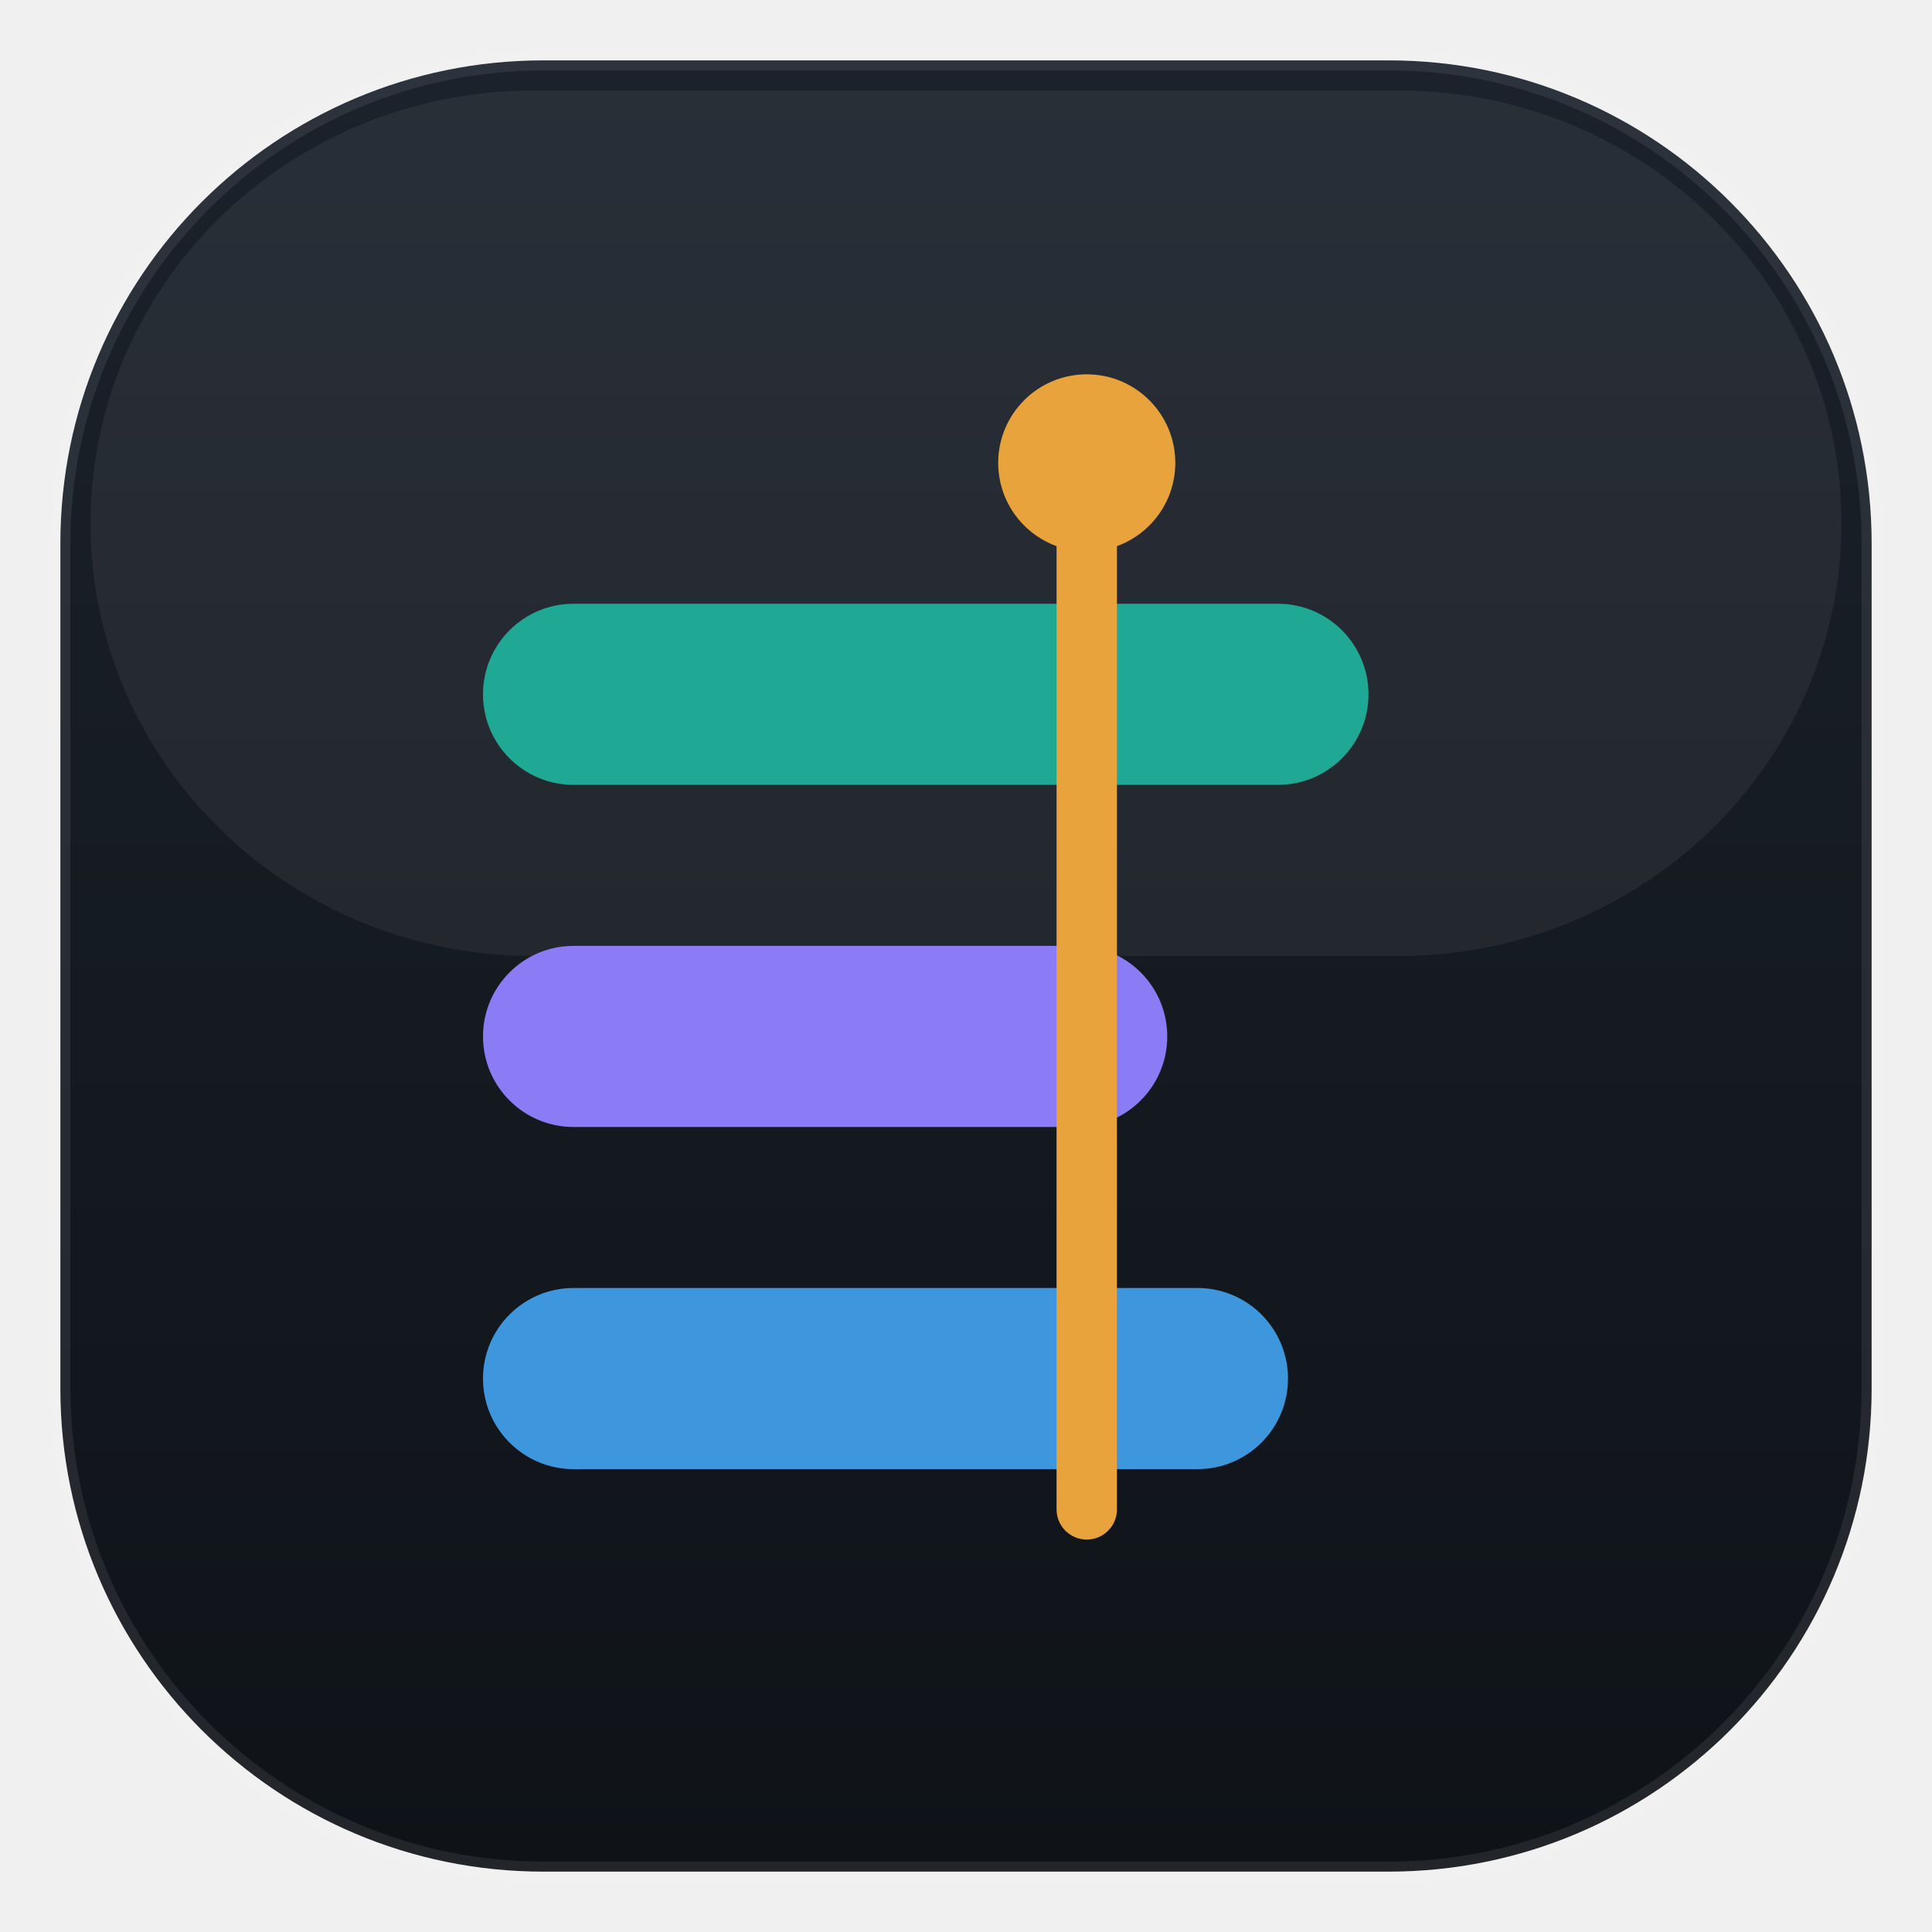
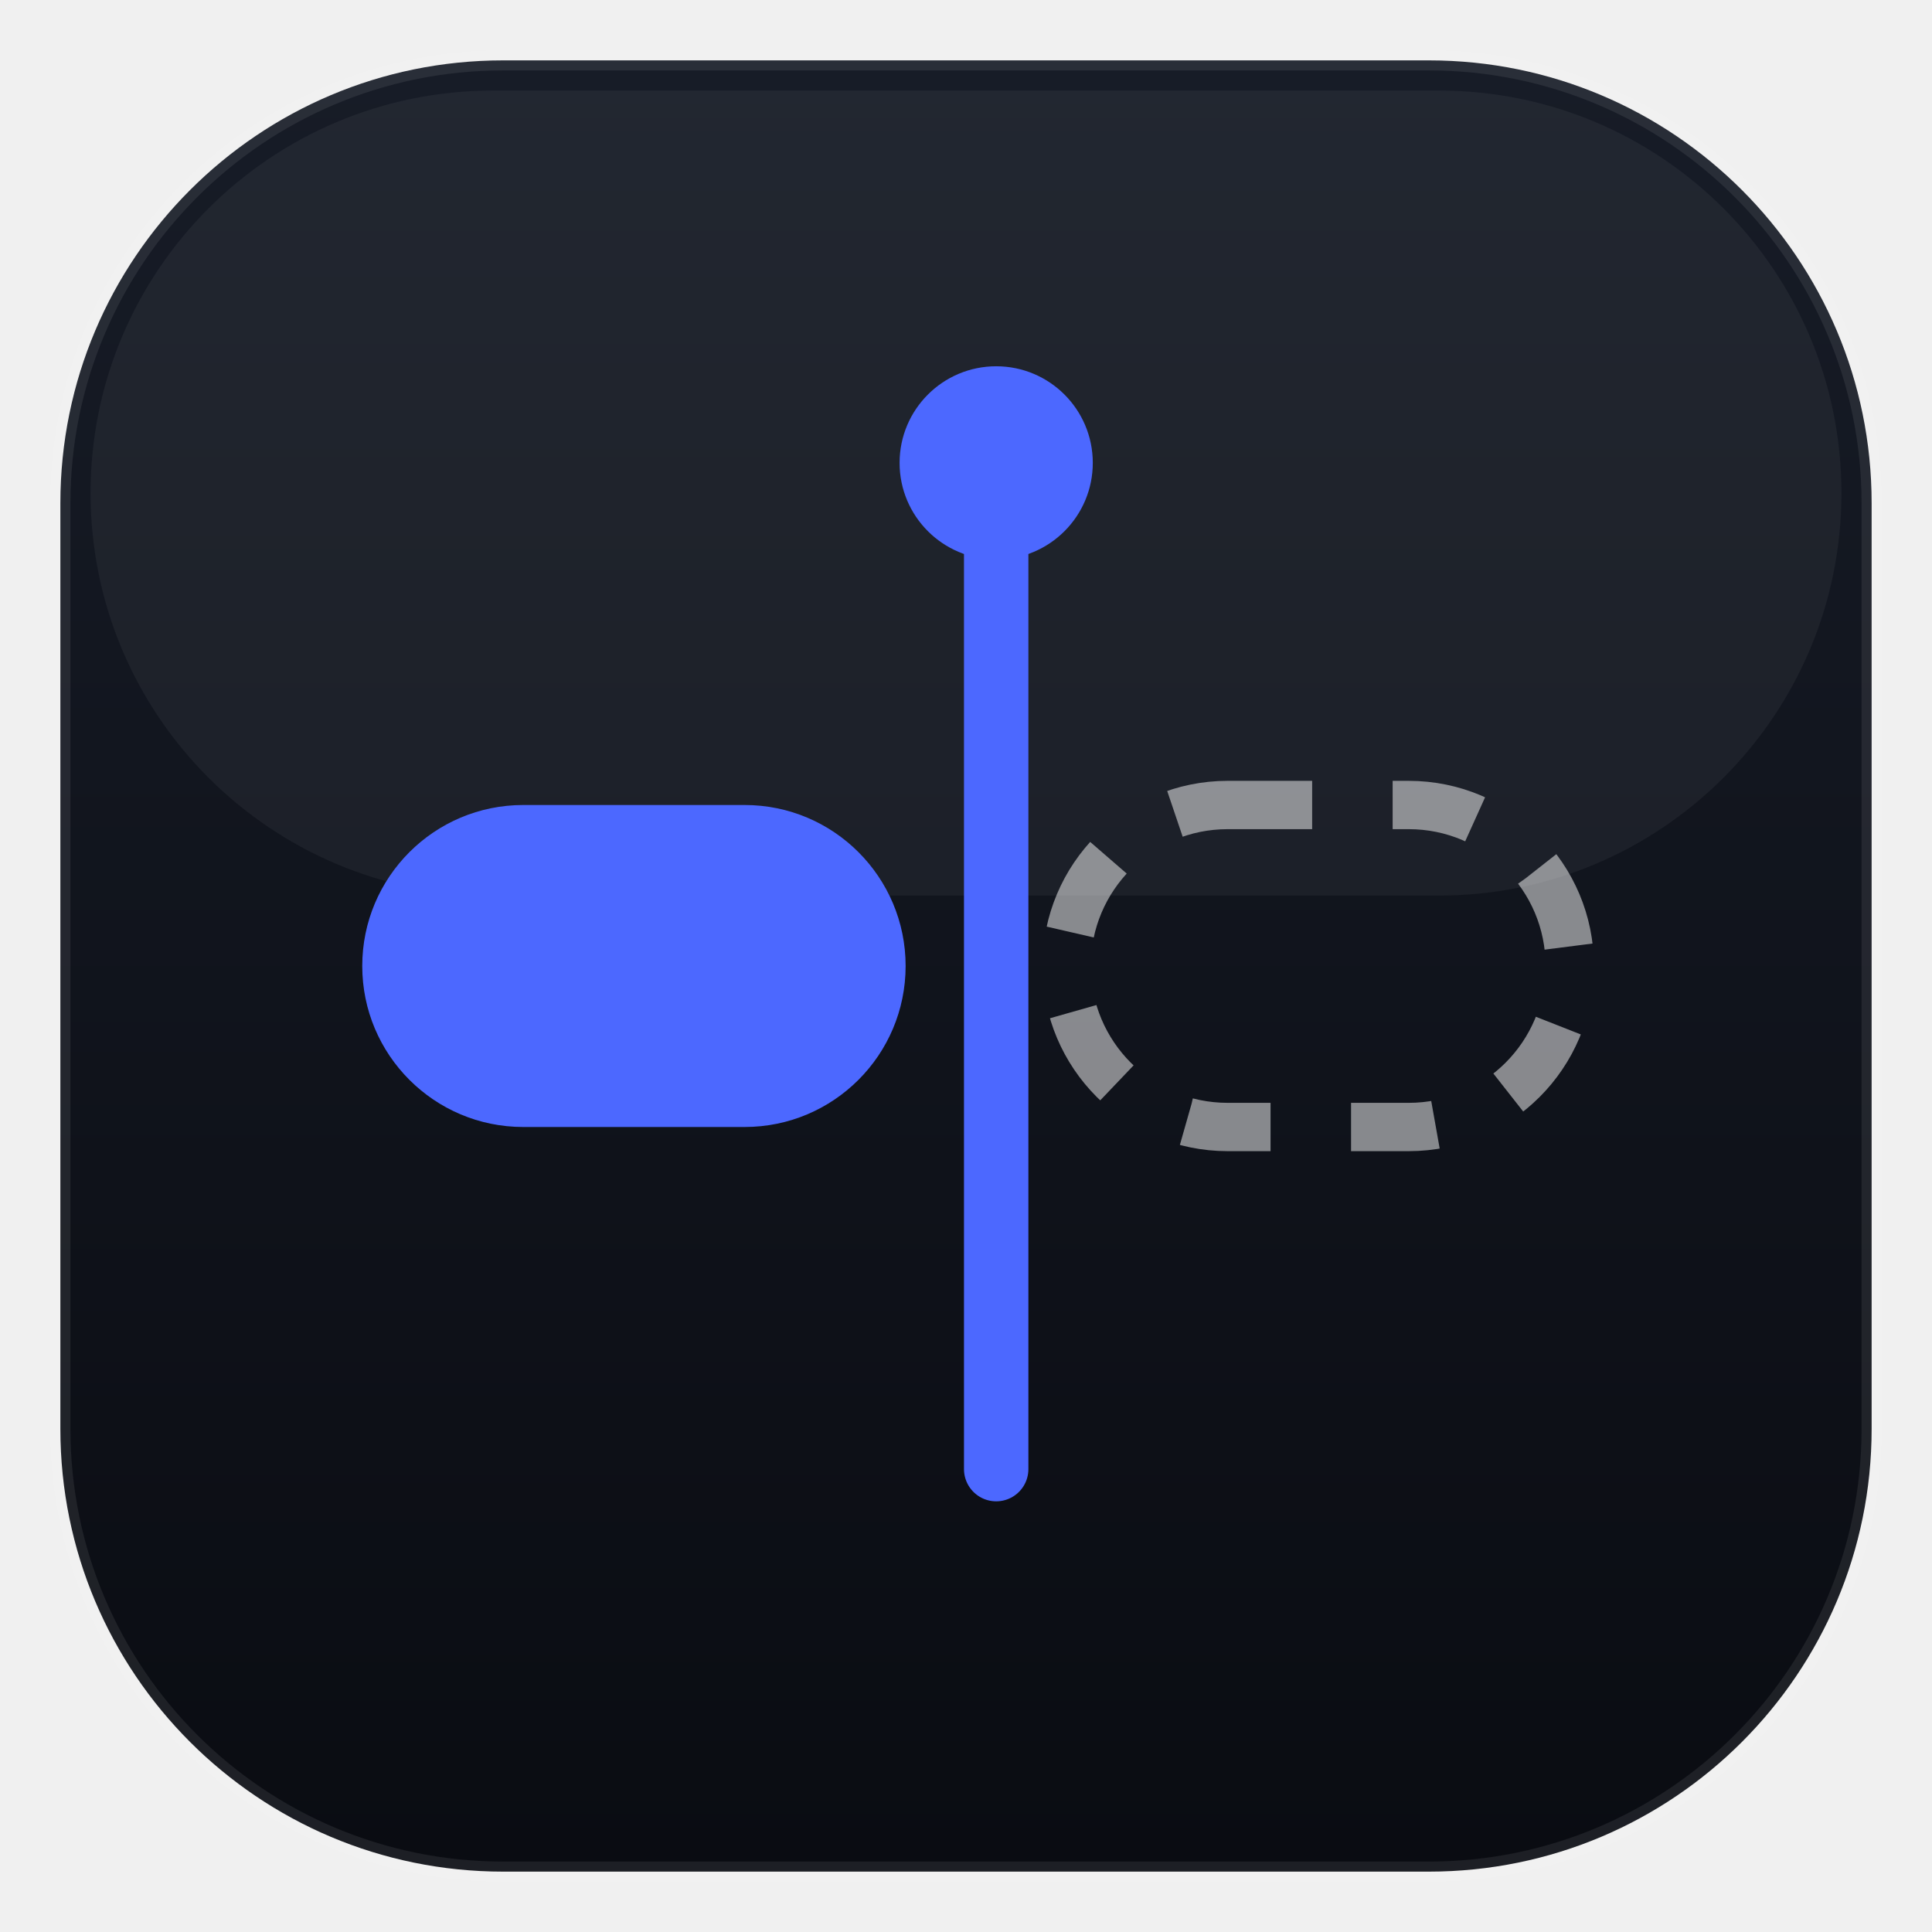
<svg xmlns="http://www.w3.org/2000/svg" viewBox="0 0 96 96" width="96" height="96" role="img" aria-label="myDevTime">
  <defs>
    <linearGradient id="tile" x1="0" y1="0" x2="0" y2="1">
-       <stop offset="0" stop-color="#1b222b" />
-       <stop offset="1" stop-color="#0f1318" />
+       <stop offset="0" stop-color="#171c27" />
+       <stop offset="1" stop-color="#0a0c12" />
    </linearGradient>
  </defs>
-   <rect x="3" y="3" width="90" height="90" rx="24" fill="url(#tile)" stroke="#ffffff" stroke-opacity="0.08" />
-   <rect x="4.5" y="4.5" width="87" height="43" rx="22" fill="#ffffff" opacity="0.06" />
-   <rect x="24" y="30" width="44" height="9" rx="4.5" fill="#1fa894" />
-   <rect x="24" y="47" width="34" height="9" rx="4.5" fill="#8b7bf5" />
-   <rect x="24" y="64" width="40" height="9" rx="4.5" fill="#3e97dd" />
-   <line x1="54" y1="23" x2="54" y2="75" stroke="#e8a33d" stroke-width="3" stroke-linecap="round" />
-   <circle cx="54" cy="23" r="4.4" fill="#e8a33d" />
+   <rect x="3" y="3" width="90" height="90" rx="22" fill="url(#tile)" stroke="#ffffff" stroke-opacity="0.08" />
+   <rect x="4.5" y="4.5" width="87" height="40" rx="20" fill="#ffffff" opacity="0.05" />
+   <rect x="18" y="40" width="27" height="16" rx="8" fill="#4c68ff" />
+   <rect x="53" y="40" width="25" height="16" rx="8" fill="none" stroke="#ffffff" stroke-opacity="0.5" stroke-width="2.4" stroke-dasharray="4.2 4" />
+   <line x1="49.5" y1="23" x2="49.5" y2="73" stroke="#4c68ff" stroke-width="3.2" stroke-linecap="round" />
+   <circle cx="49.5" cy="23" r="4.8" fill="#4c68ff" />
</svg>
